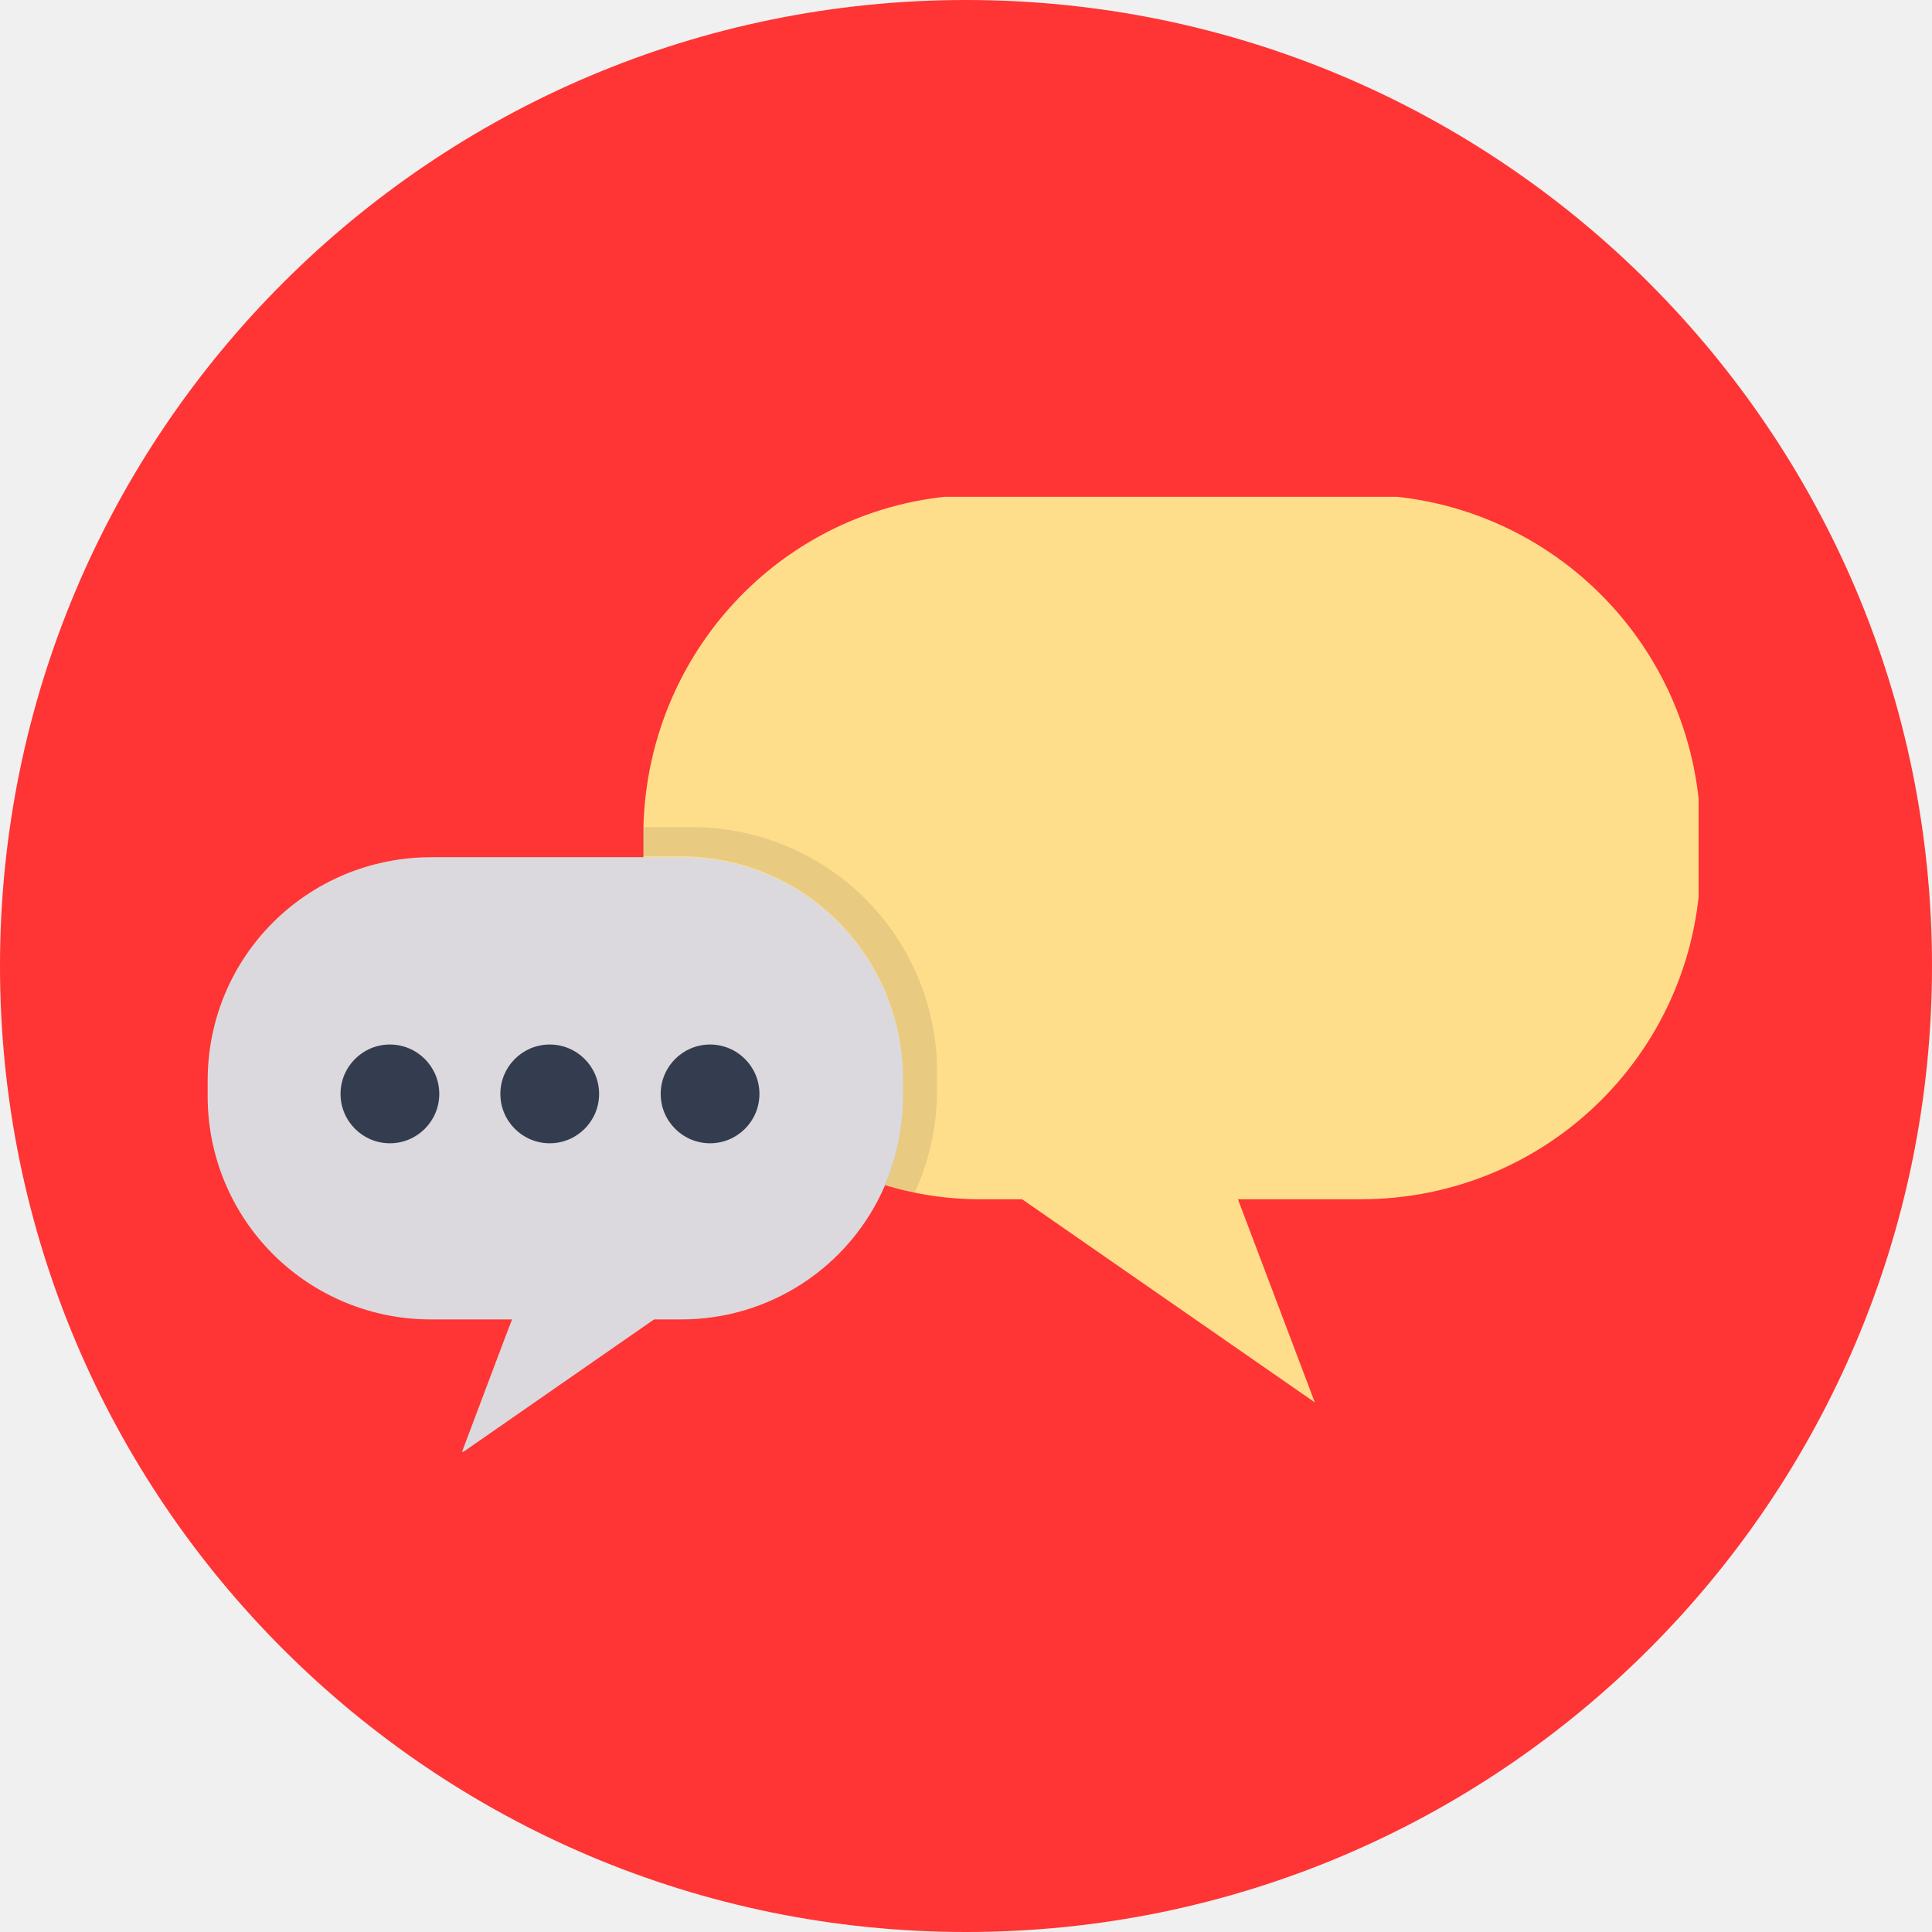
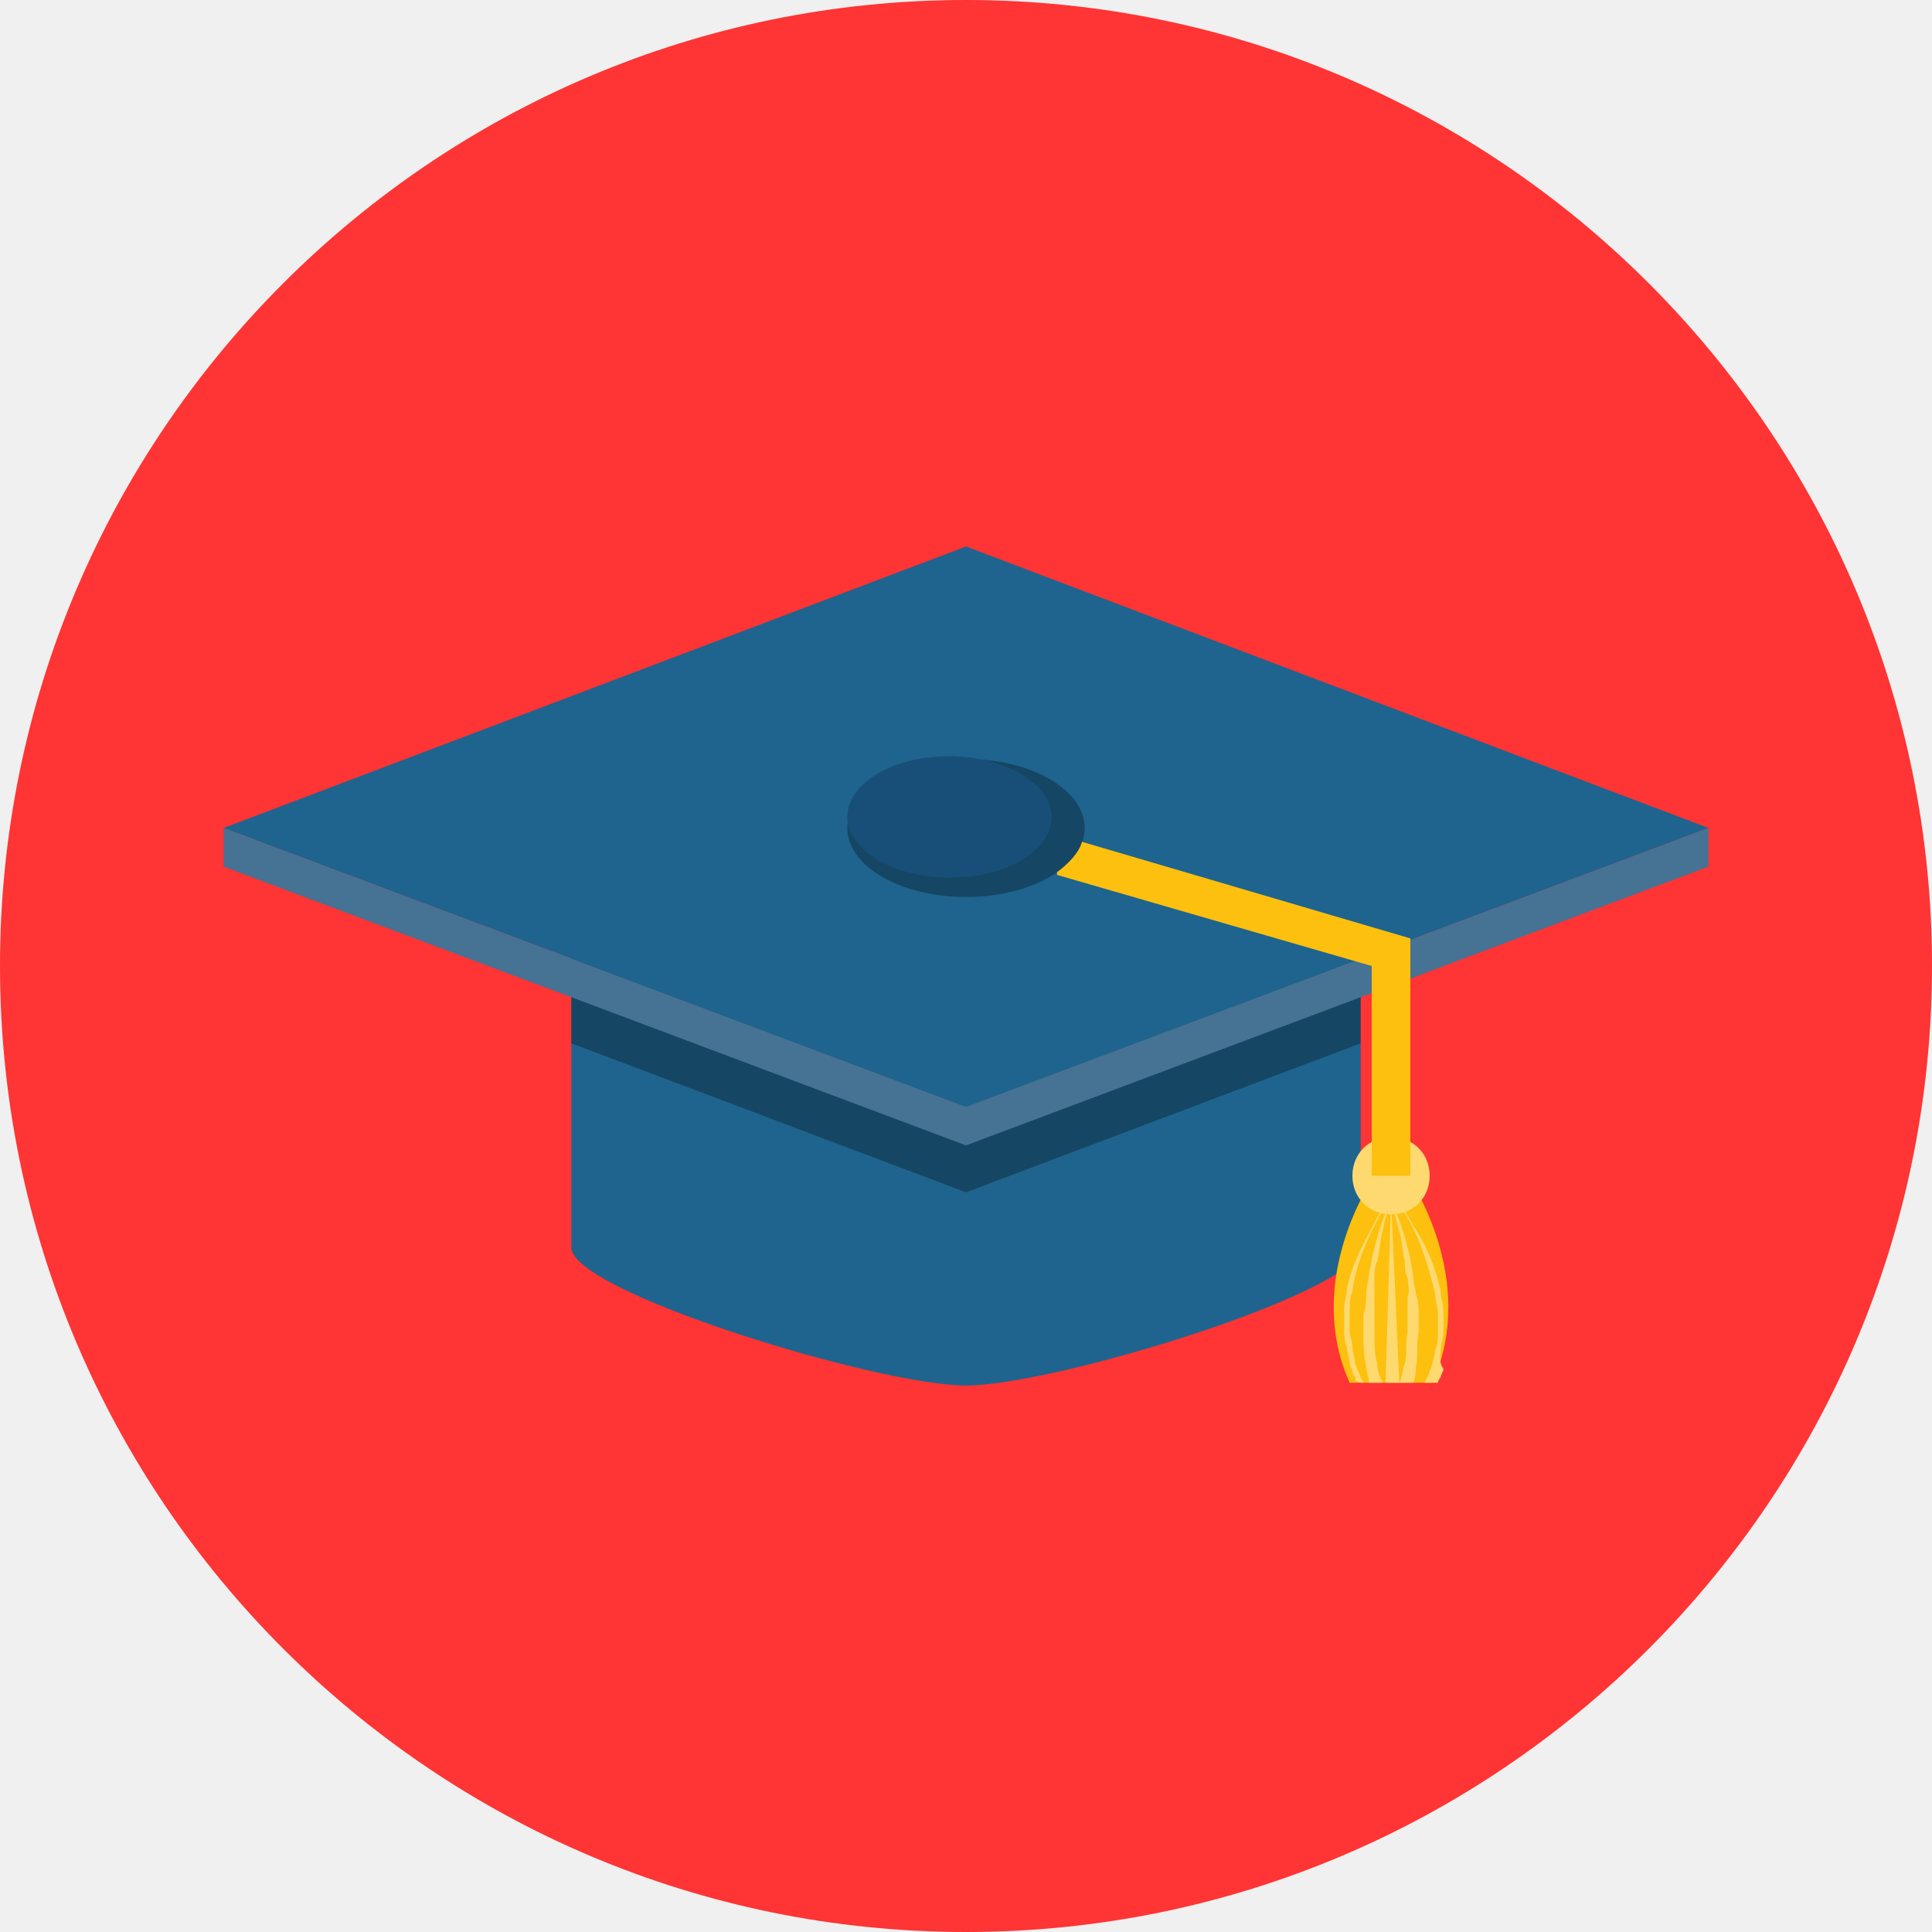
<svg xmlns="http://www.w3.org/2000/svg" width="70" height="70" fill="none">
-   <path d="M35 70c19.33 0 35-15.67 35-35S54.33 0 35 0 0 15.67 0 35s15.67 35 35 35z" fill="#FF3434" />
-   <g clip-path="url(#clip0)">
-     <path d="M61.619 30.302v.83c0 6.842-5.497 12.32-12.32 12.32h-4.446l2.785 7.359-10.605-7.359h-1.457a11.848 11.848 0 01-3.522-.516c-5.09-1.513-8.743-6.197-8.743-11.823v-1.125c.166-6.695 5.534-12.062 12.265-12.062h13.722c6.824.019 12.32 5.533 12.32 12.376z" fill="#FFDE8B" />
-     <path d="M32.718 39.155v.553a8.33 8.33 0 01-.664 3.265 8.024 8.024 0 01-7.396 4.832h-.96l-6.879 4.777-.092.055 1.605-4.26.221-.572h-2.914a8.076 8.076 0 01-8.115-8.097v-.553c0-4.5 3.615-8.097 8.115-8.097h9.019c4.482-.018 8.06 3.597 8.06 8.097z" fill="#DBD9DD" />
-     <path opacity=".11" d="M33.953 38.878v.609a8.95 8.95 0 01-.811 3.725 10.43 10.43 0 01-1.088-.277 8.324 8.324 0 00.664-3.264v-.553c0-4.5-3.579-8.097-8.079-8.097h-1.346V29.97h1.77a8.875 8.875 0 018.89 8.908z" fill="#2D2D2D" />
-     <path d="M14.127 41.423a1.789 1.789 0 100-3.578 1.789 1.789 0 000 3.578zm5.791 0a1.789 1.789 0 100-3.578 1.789 1.789 0 000 3.578zm5.809 0a1.789 1.789 0 100-3.578 1.789 1.789 0 000 3.578z" fill="#343D50" />
-   </g>
-   <defs>
-     <clipPath id="clip0">
-       <path fill="#fff" transform="translate(7.505 18)" d="M0 0h54.039v34.6H0z" />
-     </clipPath>
-   </defs>
+   <path d="M35 70c19.3 0 35-15.7 35-35S54.3 0 35 0 0 15.7 0 35s15.7 35 35 35z" fill="#FF3434" />
+   <path d="M20.7 31.4v13.8c0 1.6 11.1 5 14.3 5 3.2 0 14.3-3.4 14.3-5V31.4H20.7z" fill="#1E648E" />
+   <path opacity=".3" d="M20.7 37.8L35 43.2l14.3-5.4v-5H20.7v5z" fill="#000" />
+   <path d="M35 19.8L8.1 30 35 40.1 61.9 30 35 19.8z" fill="#1E648E" />
+   <path d="M35 40.1L8.1 30v1.4L35 41.5l26.9-10.1V30L35 40.1z" fill="#467293" />
+   <path d="M51 42.6h-1.2s-2.6 3.7-.9 7.5h3c1.7-3.8-.9-7.5-.9-7.5z" fill="#FDC00F" />
+   <path d="M51.3 49.5c.1-.3 0-.8.1-1.2v-.7c0-.2 0-.5-.1-.7 0-.2-.1-.4-.1-.7 0-.2-.1-.4-.1-.6-.1-.4-.2-.8-.3-1.1-.2-.6-.4-1-.4-1s.1.4.3 1.1c.1.3.1.7.2 1.1 0 .2 0 .4.1.6 0 .2.1.4 0 .7v1.3c-.1.4 0 .8-.1 1.1-.1.3-.1.5-.2.7h.5c.1-.2.1-.4.1-.6zm-1.4-.1c-.1-.3-.1-.7-.1-1.1v-2c0-.2 0-.4.1-.6.1-.4.1-.8.2-1.1.1-.6.3-1.1.3-1.1s-.2.4-.4 1c-.1.3-.2.7-.3 1.1 0 .2-.1.4-.1.6 0 .2-.1.4-.1.7 0 .2 0 .5-.1.7v.7c0 .4 0 .8.1 1.2 0 .2.1.4.1.6h.5c-.1-.2-.2-.4-.2-.7z" fill="#FED96F" />
+   <path d="M52.2 48.9c0-.2.1-.4.1-.7v-.7c0-.2-.1-.5-.1-.7-.2-1-.6-1.8-1-2.4-.3-.6-.6-.9-.6-.9s.3.4.6 1 .6 1.5.8 2.4c0 .2.1.5.1.7v.7c0 .2 0 .4-.1.6 0 .2-.1.4-.1.5-.1.3-.2.6-.3.7h.5c0-.1.1-.2.1-.2 0-.1.1-.2.1-.3-.2-.3-.1-.5-.1-.7zm-1.8-5.4l-.2 6.6h.5l-.3-6.6zm-1 6.6c-.1-.2-.2-.4-.3-.7 0-.2-.1-.4-.1-.6 0-.2-.1-.4-.1-.6v-.7c0-.2 0-.5.1-.7.1-.9.5-1.8.8-2.4.3-.6.6-1 .6-1s-.3.3-.6.9c-.3.6-.8 1.4-1 2.4 0 .2-.1.5-.1.7v.7c0 .2 0 .5.1.7 0 .2.1.4.1.6 0 .1.1.2.1.3 0 .1.1.2.1.2 0 .2.2.2.3.2z" fill="#FED96F" />
+   <path d="M49 42.6c0-.8.6-1.4 1.4-1.4.8 0 1.4.6 1.4 1.4 0 .8-.6 1.4-1.4 1.4-.8 0-1.4-.6-1.4-1.4z" fill="#FED96F" />
+   <path opacity=".3" d="M35 32.5c2.375 0 4.3-1.12 4.3-2.5s-1.925-2.5-4.3-2.5-4.3 1.12-4.3 2.5 1.925 2.5 4.3 2.5z" fill="#000" />
+   <path d="M39.2 30.5c-.1.4-.5.8-.9 1.1v.1L49.7 35v7.6h1.4V34l-11.9-3.5z" fill="#FDC00F" />
+   <path d="M30.7 29.6c0-1.2 1.6-2.2 3.7-2.2 2 0 3.7 1 3.7 2.2 0 1.2-1.6 2.2-3.7 2.2-2 0-3.7-1-3.7-2.2z" fill="#184F78" />
</svg>
